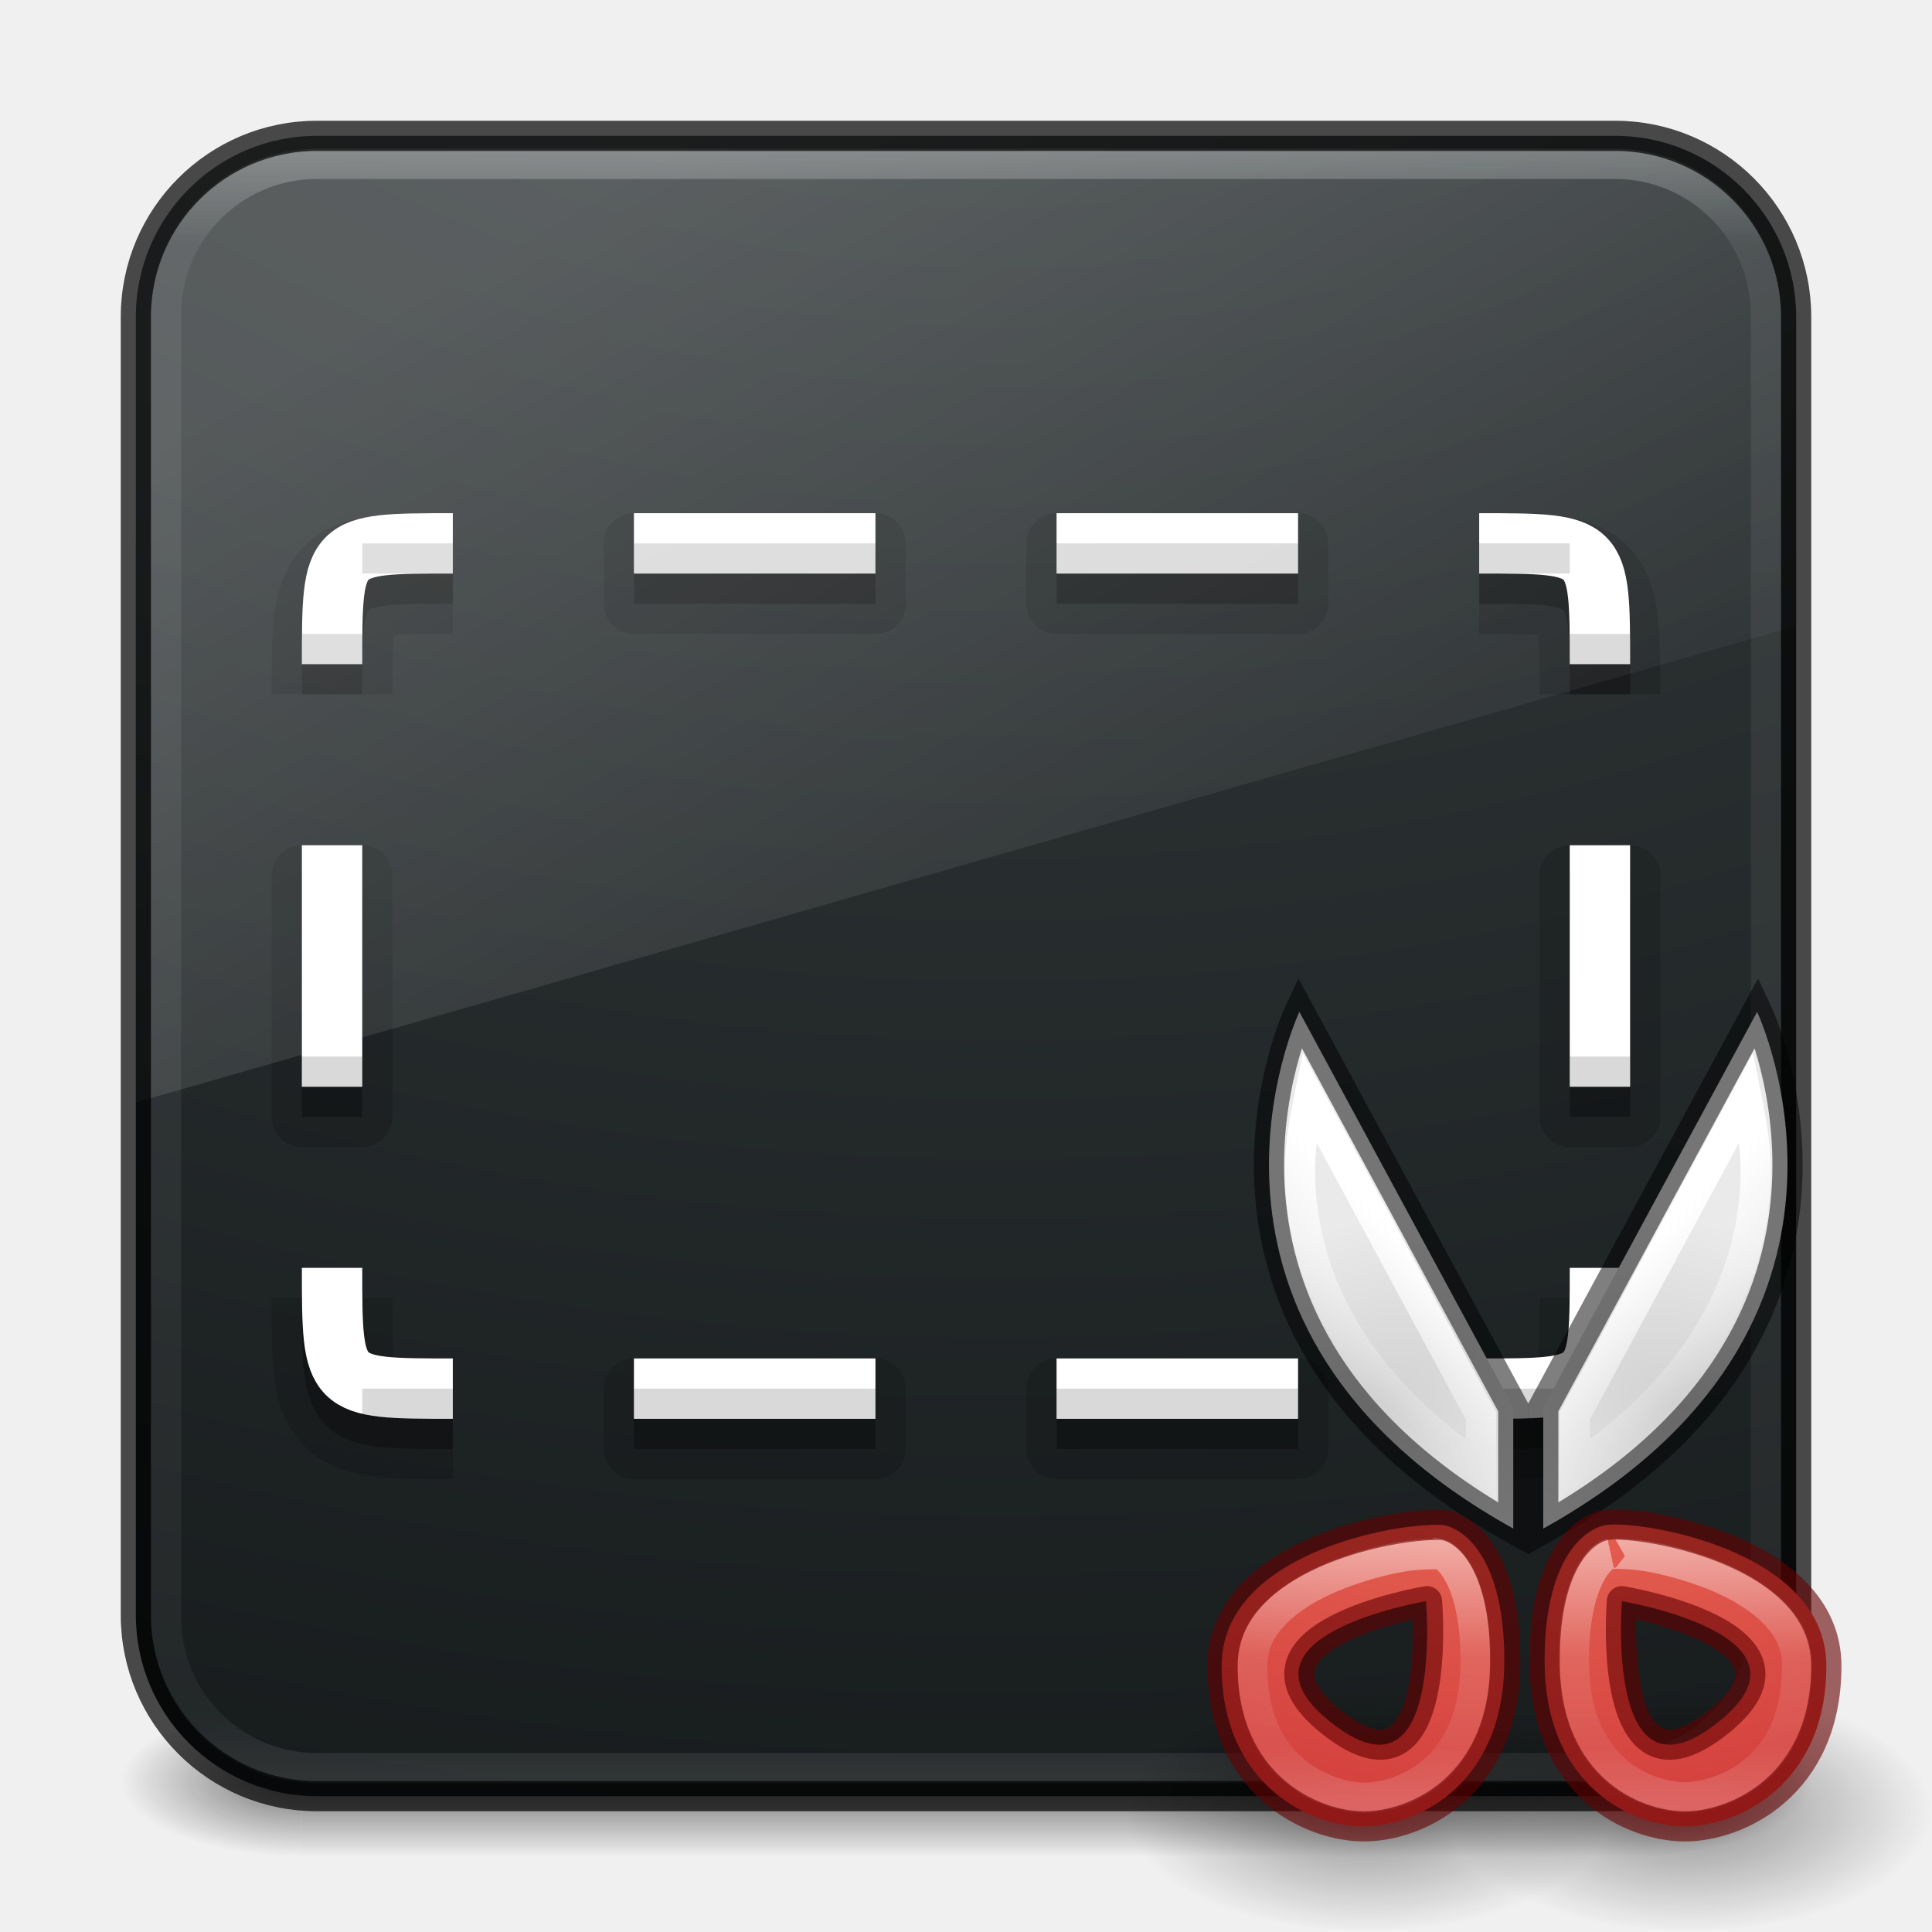
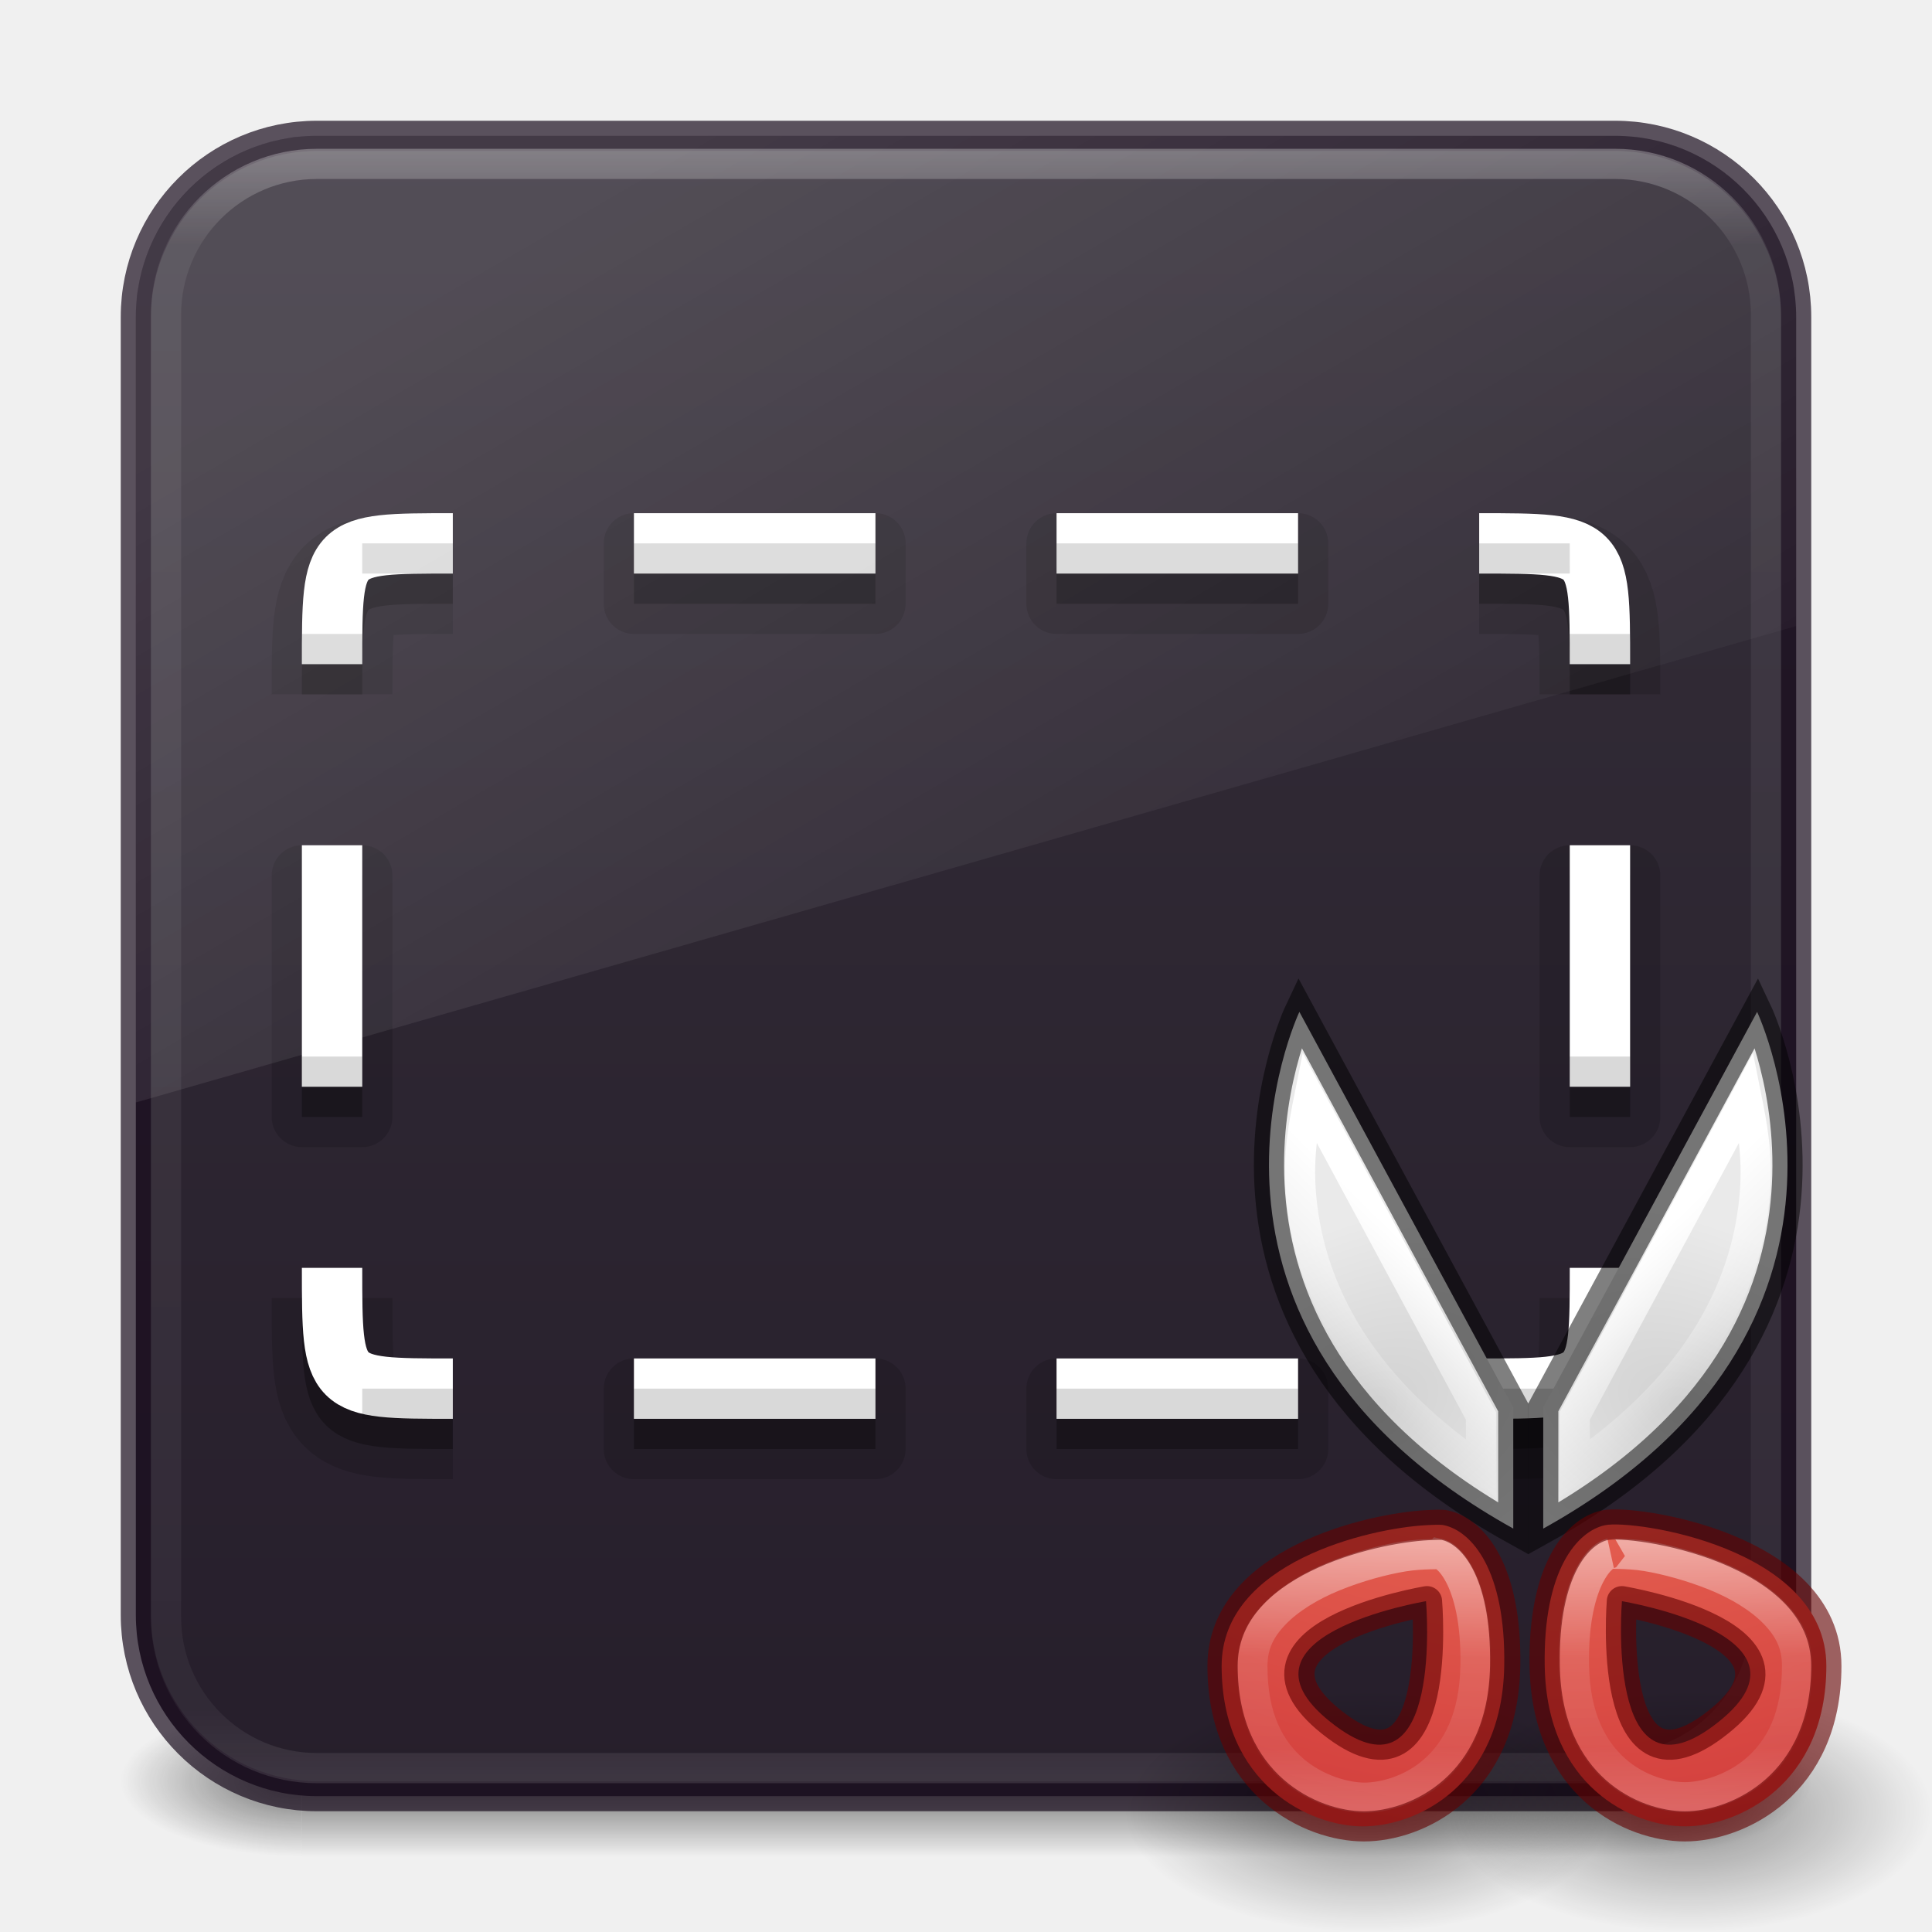
<svg xmlns="http://www.w3.org/2000/svg" xmlns:xlink="http://www.w3.org/1999/xlink" version="1.1" width="64" height="64" id="svg4161">
  <defs id="defs4163">
    <linearGradient x1="24" y1="5" x2="24" y2="43" id="linearGradient3180" xlink:href="#linearGradient3924-2-2-5-8" gradientUnits="userSpaceOnUse" gradientTransform="matrix(1.432432,0,0,1.436283,-2.378381,-2.470778)" />
    <linearGradient id="linearGradient3924-2-2-5-8">
      <stop id="stop3926-9-4-9-6" style="stop-color:#ffffff;stop-opacity:1" offset="0" />
      <stop id="stop3928-9-8-6-5" style="stop-color:#ffffff;stop-opacity:0.235" offset="0.063" />
      <stop id="stop3930-3-5-1-7" style="stop-color:#ffffff;stop-opacity:0.157" offset="0.951" />
      <stop id="stop3932-8-0-4-8" style="stop-color:#ffffff;stop-opacity:0.392" offset="1" />
    </linearGradient>
-     <radialGradient cx="6.953" cy="9.957" r="12.672" fx="6.953" fy="9.957" id="radialGradient3988-3" xlink:href="#linearGradient2867-449-88-871-390-598-476-591-434-148-57-177-8-3-3-6-4-8-8-8-5-7-8" gradientUnits="userSpaceOnUse" gradientTransform="matrix(0,8.37415,-10.28078,0,135.5389,-79.76307)" />
    <linearGradient id="linearGradient3688-166-749-4-0-3-8">
      <stop id="stop2883-4-0-1-8" style="stop-color:#181818;stop-opacity:1" offset="0" />
      <stop id="stop2885-9-2-9-6" style="stop-color:#181818;stop-opacity:0" offset="1" />
    </linearGradient>
    <linearGradient id="linearGradient3702-501-757-8-4-1-1">
      <stop id="stop2895-8-9-9-1" style="stop-color:#181818;stop-opacity:0" offset="0" />
      <stop id="stop2897-7-8-7-7" style="stop-color:#181818;stop-opacity:1" offset="0.5" />
      <stop id="stop2899-4-5-1-5" style="stop-color:#181818;stop-opacity:0" offset="1" />
-     </linearGradient>
-     <linearGradient id="linearGradient2867-449-88-871-390-598-476-591-434-148-57-177-8-3-3-6-4-8-8-8-5-7-8">
-       <stop id="stop3750-1-0-7-6-6-1-3-9-3-9-2" style="stop-color:#404648;stop-opacity:1" offset="0" />
-       <stop id="stop3754-1-8-5-2-7-6-7-1-9-1-0" style="stop-color:#0c1011;stop-opacity:1" offset="1" />
    </linearGradient>
    <radialGradient cx="4.993" cy="43.5" r="2.5" fx="4.993" fy="43.5" id="radialGradient3337-2-2-3" xlink:href="#linearGradient3688-166-749-4-0-3-8" gradientUnits="userSpaceOnUse" gradientTransform="matrix(2.404541,0,0,1,41.98575,15.5)" />
    <radialGradient cx="4.993" cy="43.5" r="2.5" fx="4.993" fy="43.5" id="radialGradient3339-1-4-5" xlink:href="#linearGradient3688-166-749-4-0-3-8" gradientUnits="userSpaceOnUse" gradientTransform="matrix(2.404541,0,0,1,-22.01424,-102.5)" />
    <linearGradient x1="25.058" y1="47.028" x2="25.058" y2="39.999" id="linearGradient6394" xlink:href="#linearGradient3702-501-757-8-4-1-1" gradientUnits="userSpaceOnUse" gradientTransform="matrix(1.571429,0,0,0.7142857,-5.714285,27.92857)" />
    <radialGradient gradientTransform="matrix(0.7549071,0,0,0.377588,-1.992131,58.25133)" gradientUnits="userSpaceOnUse" xlink:href="#linearGradient8838" id="radialGradient4443" fy="4.625" fx="62.625" r="10.625" cy="4.625" cx="62.625" />
    <linearGradient id="linearGradient8838">
      <stop offset="0" style="stop-color:#000000;stop-opacity:1" id="stop8840" />
      <stop offset="1" style="stop-color:#000000;stop-opacity:0" id="stop8842" />
    </linearGradient>
    <radialGradient gradientTransform="matrix(0.7549071,0,0,0.377588,8.702386,58.25133)" gradientUnits="userSpaceOnUse" xlink:href="#linearGradient8838" id="radialGradient4440" fy="4.625" fx="62.625" r="10.625" cy="4.625" cx="62.625" />
    <radialGradient r="3.527" fy="1039.7" fx="15" cy="1039.7" cx="15" gradientTransform="matrix(-0.7581161,-1.516762,-2.274322,1.137577,2421.339,-1113.363)" gradientUnits="userSpaceOnUse" id="radialGradient3125" xlink:href="#linearGradient3764" />
    <linearGradient id="linearGradient3764">
      <stop offset="0" style="stop-color:#d1d1d1;stop-opacity:1" id="stop3766" />
      <stop offset="1" style="stop-color:#eaeaea;stop-opacity:1" id="stop3768" />
    </linearGradient>
    <linearGradient y2="43" x2="59" y1="40" x1="56" gradientUnits="userSpaceOnUse" id="linearGradient3127" xlink:href="#linearGradient4685-6" />
    <linearGradient id="linearGradient4685-6">
      <stop offset="0" style="stop-color:#ffffff;stop-opacity:1" id="stop4687-7" />
      <stop offset="1" style="stop-color:#ffffff;stop-opacity:0" id="stop4689-3" />
    </linearGradient>
    <radialGradient r="3.527" fy="1039.7" fx="15" cy="1039.7" cx="15" gradientTransform="matrix(0.7581161,-1.516762,2.274322,1.137577,-2320.005,-1113.363)" gradientUnits="userSpaceOnUse" id="radialGradient3129" xlink:href="#linearGradient3764" />
    <radialGradient r="12.672" fy="9.994" fx="8.276" cy="9.994" cx="8.276" gradientTransform="matrix(0,3.561354,-4.372204,0,94.71793,9.730338)" gradientUnits="userSpaceOnUse" id="radialGradient3139" xlink:href="#linearGradient3242-7" />
    <linearGradient id="linearGradient3242-7">
      <stop id="stop3244-6" style="stop-color:#f89b7e;stop-opacity:1" offset="0" />
      <stop id="stop3246-7" style="stop-color:#e35d4f;stop-opacity:1" offset="0.262" />
      <stop id="stop3248-8" style="stop-color:#c6262e;stop-opacity:1" offset="0.661" />
      <stop id="stop3250-6" style="stop-color:#690b2c;stop-opacity:1" offset="1" />
    </linearGradient>
    <linearGradient y2="72.33" x2="61.183" y1="64.032" x1="61.147" gradientTransform="matrix(1.036845,0,-0.00451336,1.084599,-6.11049,-18.44944)" gradientUnits="userSpaceOnUse" id="linearGradient3142" xlink:href="#linearGradient4917" />
    <linearGradient id="linearGradient4917">
      <stop offset="0" style="stop-color:#ffffff;stop-opacity:1" id="stop4919" />
      <stop offset="0.444" style="stop-color:#ffffff;stop-opacity:0.235" id="stop4921" />
      <stop offset="0.778" style="stop-color:#ffffff;stop-opacity:0.157" id="stop4923" />
      <stop offset="1" style="stop-color:#ffffff;stop-opacity:0.392" id="stop4925" />
    </linearGradient>
    <linearGradient xlink:href="#linearGradient4685-6" id="linearGradient2019" gradientUnits="userSpaceOnUse" gradientTransform="matrix(2.458657,0,0,2.149871,-19.49175,21.19897)" x1="10" y1="-3" x2="20" y2="12" />
    <linearGradient xlink:href="#linearGradient4685-6" id="linearGradient1079" gradientUnits="userSpaceOnUse" x1="56" y1="40" x2="59" y2="43" />
    <linearGradient xlink:href="#linearGradient4917" id="linearGradient1081" gradientUnits="userSpaceOnUse" gradientTransform="matrix(1.036845,0,-0.00451336,1.084599,-6.11049,-18.44944)" x1="61.147" y1="64.032" x2="61.183" y2="72.33" />
+     <linearGradient id="outerBackgroundGradient-5-0">
+       <stop id="stop3864-8-6-4" offset="0" style="stop-color:#261e2b;stop-opacity:1;" />
+       <stop id="stop3866-9-1-86" offset="1" style="stop-color:#352f39;stop-opacity:1;" />
+     </linearGradient>
+     <linearGradient xlink:href="#outerBackgroundGradient-5-0" id="linearGradient4158" x1="38.542" y1="138.223" x2="38.542" y2="193.823" gradientUnits="userSpaceOnUse" gradientTransform="translate(0,-198.0036)" />
  </defs>
  <g id="g866">
    <rect style="opacity:0.6;fill:url(#radialGradient3337-2-2-3);fill-opacity:1;stroke:none;stroke-width:1.062" id="rect2801-5-5-7-9" y="56.5" x="54" height="5" width="6" />
    <rect style="opacity:0.6;fill:url(#radialGradient3339-1-4-5);fill-opacity:1;stroke:none;stroke-width:1.062" id="rect3696-3-0-3-7" transform="scale(-1)" y="-61.5" x="-10" height="5" width="6" />
    <rect style="opacity:0.6;fill:url(#linearGradient6394);fill-opacity:1;stroke:none;stroke-width:1.062" id="rect3700-5-6-8-4" y="56.5" x="10" height="5" width="44" />
  </g>
-   <rect style="color:#000000;display:inline;overflow:visible;visibility:visible;opacity:1;fill:url(#radialGradient3988-3);fill-opacity:1;fill-rule:nonzero;stroke:none;stroke-width:1;marker:none;enable-background:accumulate" id="rect5505-21-3-8-5-2" y="4.5" x="4.5" ry="6" rx="6" height="55" width="55" />
+   <rect style="color:#000000;font-variation-settings:normal;display:inline;overflow:visible;visibility:visible;opacity:1;vector-effect:none;fill:url(#linearGradient4158);fill-opacity:1;fill-rule:nonzero;stroke:#1a0e1f;stroke-width:1;stroke-linecap:butt;stroke-linejoin:miter;stroke-miterlimit:4;stroke-dasharray:none;stroke-dashoffset:0;stroke-opacity:0.7;-inkscape-stroke:none;marker:none;enable-background:accumulate;stop-color:#000000;stop-opacity:1" id="rect5505-21-3-8-5-2" y="-59.5" x="4.5" ry="6" rx="6" height="55" width="55" transform="scale(1,-1)" />
  <rect style="opacity:0.3;fill:none;stroke:url(#linearGradient3180);stroke-width:1;stroke-linecap:round;stroke-linejoin:round;stroke-miterlimit:4;stroke-dasharray:none;stroke-dashoffset:0;stroke-opacity:1" id="rect6741-5-0-2-3" y="5.429" x="5.5" ry="5" rx="5" height="53.142" width="53" />
  <g id="g2822" transform="translate(0,-0.9997523)" style="opacity:0.15">
    <path id="path2387-7-3" style="fill:none;stroke:#000000;stroke-width:4;stroke-linecap:butt;stroke-linejoin:miter;stroke-miterlimit:4;stroke-dasharray:none;stroke-opacity:1" d="m 15,20 c -4,0 -4,0 -4,4 m 0,20 c 0,4 0,4 4,4 m 38,-24 c 0,-4 0,-4 -4,-4 m 0,28 c 4,0 4,0 4,-4" />
    <path id="path4577-1" style="fill:#000000;fill-opacity:1;fill-rule:evenodd;stroke:none" d="m 21,16 a 1,1 0 0 0 -1,1 v 2 a 1,1 0 0 0 1,1 h 8 a 1,1 0 0 0 1,-1 v -2 a 1,1 0 0 0 -1,-1 z m 14,0 a 1,1 0 0 0 -1,1 v 2 a 1,1 0 0 0 1,1 h 8 a 1,1 0 0 0 1,-1 V 17 A 1,1 0 0 0 43,16 Z M 10,27 a 1,1 0 0 0 -1,1 v 8 a 1,1 0 0 0 1,1 h 2 a 1,1 0 0 0 1,-1 v -8 a 1,1 0 0 0 -1,-1 z m 42,0 a 1,1 0 0 0 -1,1 v 8 a 1,1 0 0 0 1,1 h 2 a 1,1 0 0 0 1,-1 V 28 A 1,1 0 0 0 54,27 Z M 21,44 a 1,1 0 0 0 -1,1 v 2 a 1,1 0 0 0 1,1 h 8 a 1,1 0 0 0 1,-1 v -2 a 1,1 0 0 0 -1,-1 z m 14,0 a 1,1 0 0 0 -1,1 v 2 a 1,1 0 0 0 1,1 h 8 a 1,1 0 0 0 1,-1 v -2 a 1,1 0 0 0 -1,-1 z" transform="translate(0,2)" />
  </g>
  <g style="opacity:0.3;fill:#000000" id="g4587-1" transform="translate(0.395366,7.163307)">
    <path style="fill:none;stroke:#000000;stroke-width:2;stroke-linecap:butt;stroke-linejoin:miter;stroke-miterlimit:4;stroke-dasharray:none;stroke-opacity:1" id="path4585-4" d="m 48.605,39.837 c 4,0 4,0 4,-4" />
    <path style="fill:none;stroke:#000000;stroke-width:2;stroke-linecap:butt;stroke-linejoin:miter;stroke-miterlimit:4;stroke-dasharray:none;stroke-opacity:1" id="path4583-2" d="m 52.605,15.837 c 0,-4 0,-4 -4,-4" />
    <path style="fill:none;stroke:#000000;stroke-width:2;stroke-linecap:butt;stroke-linejoin:miter;stroke-miterlimit:4;stroke-dasharray:none;stroke-opacity:1" id="path4581-8" d="m 10.605,35.837 c 0,4 0,4 4,4" />
    <path style="fill:none;stroke:#000000;stroke-width:2;stroke-linecap:butt;stroke-linejoin:miter;stroke-miterlimit:4;stroke-dasharray:none;stroke-opacity:1" id="path2387-7-9" d="m 14.605,11.837 c -4,0 -4,0 -4,4" />
    <path style="fill:#000000;fill-opacity:1;fill-rule:evenodd;stroke:none" id="path4577-3" d="m 51.605,21.837 h 2 v 8 h -2 z" />
    <path style="fill:#000000;fill-opacity:1;fill-rule:evenodd;stroke:none" id="path4573-8" d="m 28.605,38.837 v 2 h -8 v -2 z" />
    <path style="fill:#000000;fill-opacity:1;fill-rule:evenodd;stroke:none" id="path4571-8" d="m 42.605,38.837 v 2 h -8 v -2 z" />
    <path style="fill:#000000;fill-opacity:1;fill-rule:evenodd;stroke:none" id="path4567-7" d="M 11.605,29.837 H 9.605 v -8 h 2 z" />
    <path style="fill:#000000;fill-opacity:1;fill-rule:evenodd;stroke:none" id="path4565-7" d="m 34.605,12.837 v -2 h 8 v 2 z" />
    <path style="fill:#000000;fill-opacity:1;fill-rule:evenodd;stroke:none" id="path2385-7" d="m 20.605,12.837 v -2 h 8 v 2 z" />
  </g>
  <path id="path2387-7" style="fill:none;stroke:#ffffff;stroke-width:2;stroke-linecap:butt;stroke-linejoin:miter;stroke-miterlimit:4;stroke-dasharray:none;stroke-opacity:1" d="m 15,18 c -4,0 -4,0 -4,4 m 0,20 c 0,4 0,4 4,4 m 38,-24 c 0,-4 0,-4 -4,-4 m 0,28 c 4,0 4,0 4,-4" />
  <path id="path4577" style="fill:#ffffff;fill-opacity:1;fill-rule:evenodd;stroke:none" d="m 21,17 v 2 h 8 v -2 z m 14,0 v 2 h 8 V 17 Z M 10,28 v 8 h 2 v -8 z m 42,0 v 8 h 2 V 28 Z M 21,45 v 2 h 8 v -2 z m 14,0 v 2 h 8 v -2 z" />
  <path id="rect2978" style="font-variation-settings:normal;opacity:0.15;fill:#000000;fill-opacity:1;stroke:none;stroke-width:4;stroke-linecap:butt;stroke-linejoin:miter;stroke-miterlimit:4;stroke-dasharray:none;stroke-dashoffset:0;stroke-opacity:0.7;marker:none;stop-color:#000000" d="m 12,18 v 1 h 3 v -1 z m 9,0 v 1 h 8 v -1 z m 14,0 v 1 h 8 v -1 z m 14,0 v 1 h 3 v -1 z m -39,3 v 1 h 2 v -1 z m 42,0 v 1 h 2 V 21 Z M 10,35 v 1 h 2 v -1 z m 42,0 v 1 h 2 V 35 Z M 12,46 v 1 h 3 v -1 z m 9,0 v 1 h 8 v -1 z m 14,0 v 1 h 8 v -1 z m 14,0 v 1 h 3 v -1 z" />
-   <path id="rect3872-3-2" style="display:inline;opacity:0.2;fill:url(#linearGradient2019);fill-opacity:1;stroke:none;stroke-width:1.334" d="M 10.5 4.5 C 7.176 4.5 4.5 7.176 4.5 10.5 L 4.5 36.52 L 59.5 20.738 L 59.5 10.5 C 59.5 7.176 56.824 4.5 53.5 4.5 L 10.5 4.5 z " />
-   <rect style="color:#000000;display:inline;overflow:visible;visibility:visible;opacity:0.7;fill:none;stroke:#000000;stroke-width:1;stroke-linecap:round;stroke-linejoin:round;stroke-miterlimit:4;stroke-dasharray:none;stroke-dashoffset:0;stroke-opacity:1;marker:none;enable-background:accumulate" id="rect5505-21-3-8-9-1-1" y="4.5" x="4.5" ry="6" rx="6" height="55" width="55" />
+   <path id="rect3872-3-2" style="display:inline;opacity:0.15;fill:url(#linearGradient2019);fill-opacity:1;stroke:none;stroke-width:1.334" d="M 10.5 4.5 C 7.176 4.5 4.5 7.176 4.5 10.5 L 4.5 36.52 L 59.5 20.738 L 59.5 10.5 C 59.5 7.176 56.824 4.5 53.5 4.5 L 10.5 4.5 z " />
  <path style="display:inline;overflow:visible;visibility:visible;opacity:0.4;fill:url(#radialGradient4443);fill-opacity:1;fill-rule:evenodd;stroke:none;stroke-width:1;marker:none" id="path8836" d="m 53.305,59.998 c 0,2.216 -3.591,4.012 -8.021,4.012 -4.43,0 -8.021,-1.796 -8.021,-4.012 0,-2.216 3.591,-4.012 8.021,-4.012 4.43,0 8.021,1.796 8.021,4.012 z" />
  <path style="display:inline;overflow:visible;visibility:visible;opacity:0.4;fill:url(#radialGradient4440);fill-opacity:1;fill-rule:evenodd;stroke:none;stroke-width:1;marker:none" id="path4007" d="m 63.999,59.998 c 0,2.216 -3.591,4.012 -8.021,4.012 -4.43,0 -8.021,-1.796 -8.021,-4.012 0,-2.216 3.591,-4.012 8.021,-4.012 4.43,0 8.021,1.796 8.021,4.012 z" />
  <g transform="translate(-0.178317)" id="g3115">
    <g id="g3106" transform="translate(0.272999)">
      <path style="fill:url(#radialGradient3125);fill-opacity:1;stroke:none" id="path3782" d="M 50.034,46.625 42.949,33.519 c 0,0 -4.946,10.431 7.085,17.117 z" />
      <path transform="matrix(-1,0,0,1,101.3083,0)" style="fill:none;stroke:url(#linearGradient1079);stroke-width:1px;stroke-linecap:butt;stroke-linejoin:miter;stroke-opacity:1" id="path4683-6" d="m 58.031,36.344 -5.688,10.562 v 1.75 C 56.705,45.684 58.099,42.311 58.312,39.5 58.409,38.238 58.213,37.251 58.031,36.344 Z" />
      <path style="opacity:0.5;fill:none;stroke:#000000;stroke-width:1px;stroke-linecap:butt;stroke-linejoin:miter;stroke-opacity:1" id="path3782-0" d="M 50.034,46.625 42.949,33.519 c 0,0 -4.946,10.431 7.085,17.117 z" />
    </g>
    <g id="g3101">
      <path style="fill:url(#radialGradient3129);fill-opacity:1;stroke:none" id="path2990" d="m 51.3,46.625 7.085,-13.105 c 0,0 4.946,10.431 -7.085,17.117 z" />
      <path style="fill:none;stroke:url(#linearGradient3127);stroke-width:1px;stroke-linecap:butt;stroke-linejoin:miter;stroke-opacity:1" id="path4683" d="m 58.031,36.344 -5.688,10.562 v 1.75 C 56.705,45.684 58.099,42.311 58.312,39.5 58.409,38.238 58.213,37.251 58.031,36.344 Z" />
      <path style="opacity:0.5;fill:none;stroke:#000000;stroke-width:1px;stroke-linecap:butt;stroke-linejoin:miter;stroke-opacity:1" id="path2990-3" d="m 51.3,46.625 7.085,-13.105 c 0,0 4.946,10.431 -7.085,17.117 z" />
    </g>
  </g>
  <g transform="matrix(0.9984435,0,0,0.9944708,-0.06254414,0.1791281)" id="g3133">
    <path style="color:#000000;display:inline;overflow:visible;visibility:visible;fill:url(#radialGradient3139);fill-opacity:1;fill-rule:nonzero;stroke:none;stroke-width:1;marker:none;enable-background:accumulate" d="m 47.375,50.625 c -1.845,0.098 -6.781,1.226 -6.781,4.688 0,3.956 2.933,5.344 4.688,5.344 1.755,0 4.619,-1.332 4.688,-5.344 0.054,-3.198 -1.085,-4.491 -2,-4.688 -0.114,-0.025 -0.33,-0.014 -0.594,0 z m 5.938,0 c -0.915,0.197 -2.054,1.49 -2,4.688 0.068,4.011 2.902,5.344 4.656,5.344 1.755,0 4.688,-1.387 4.688,-5.344 0,-3.957 -6.428,-4.884 -7.344,-4.688 z m -5.938,2.531 c 0,0 0.594,6.842 -3,4.156 -3.996,-2.987 3,-4.156 3,-4.156 z m 6.5,0 c 0,0 7.027,1.169 3.031,4.156 C 53.313,59.999 53.875,53.156 53.875,53.156 Z" id="path3788" />
    <path d="m 53.5,51.562 c -0.114,0.025 -0.395,0.161 -0.688,0.719 -0.293,0.558 -0.556,1.518 -0.531,3 0.03,1.781 0.635,2.841 1.375,3.5 0.74,0.659 1.679,0.906 2.312,0.906 0.623,0 1.618,-0.269 2.375,-0.938 0.757,-0.669 1.344,-1.697 1.344,-3.438 0,-0.728 -0.266,-1.248 -0.75,-1.75 -0.484,-0.502 -1.192,-0.933 -1.969,-1.25 C 56.192,51.996 55.357,51.767 54.688,51.656 54.018,51.545 53.35,51.595 53.5,51.562 Z" id="path4799" style="color:#000000;display:inline;overflow:visible;visibility:visible;opacity:0.5;fill:none;stroke:url(#linearGradient1081);stroke-width:1.004;stroke-linecap:butt;stroke-linejoin:miter;stroke-miterlimit:4;stroke-dasharray:none;stroke-dashoffset:0;stroke-opacity:1;marker:none;enable-background:accumulate" />
    <path d="m 53.469,51.562 c -0.114,0.025 -0.395,0.161 -0.688,0.719 -0.293,0.558 -0.556,1.518 -0.531,3 0.03,1.781 0.635,2.841 1.375,3.5 0.74,0.659 1.679,0.906 2.312,0.906 0.623,0 1.618,-0.269 2.375,-0.938 0.757,-0.669 1.344,-1.697 1.344,-3.438 0,-0.728 -0.266,-1.248 -0.75,-1.75 -0.484,-0.502 -1.192,-0.933 -1.969,-1.25 -0.777,-0.317 -1.612,-0.545 -2.281,-0.656 -0.669,-0.111 -1.337,-0.062 -1.188,-0.094 z" id="path4799-4" style="color:#000000;display:inline;overflow:visible;visibility:visible;opacity:0.5;fill:none;stroke:url(#linearGradient3142);stroke-width:1.004;stroke-linecap:butt;stroke-linejoin:miter;stroke-miterlimit:4;stroke-dasharray:none;stroke-dashoffset:0;stroke-opacity:1;marker:none;enable-background:accumulate" transform="matrix(-1,0,0,1,101.2684,0.0140868)" />
    <path style="color:#000000;display:inline;overflow:visible;visibility:visible;opacity:0.6;fill:none;stroke:#640000;stroke-width:1.004;stroke-linecap:round;stroke-linejoin:round;stroke-miterlimit:4;stroke-dasharray:none;stroke-dashoffset:0;stroke-opacity:1;marker:none;enable-background:accumulate" d="m 47.406,50.625 c -1.845,0.098 -6.781,1.226 -6.781,4.688 0,3.956 2.933,5.344 4.688,5.344 1.755,0 4.619,-1.332 4.688,-5.344 0.054,-3.198 -1.085,-4.491 -2,-4.688 -0.114,-0.025 -0.33,-0.014 -0.594,0 z m 5.906,0 c -0.915,0.197 -2.054,1.49 -2,4.688 0.068,4.011 2.902,5.344 4.656,5.344 1.755,0 4.688,-1.387 4.688,-5.344 0,-3.957 -6.428,-4.884 -7.344,-4.688 z m -5.906,2.531 c 0,0 0.594,6.842 -3,4.156 -3.996,-2.987 3,-4.156 3,-4.156 z m 6.469,0 c 0,0 7.027,1.169 3.031,4.156 C 53.313,59.999 53.875,53.156 53.875,53.156 Z" id="path3788-4" />
  </g>
</svg>
